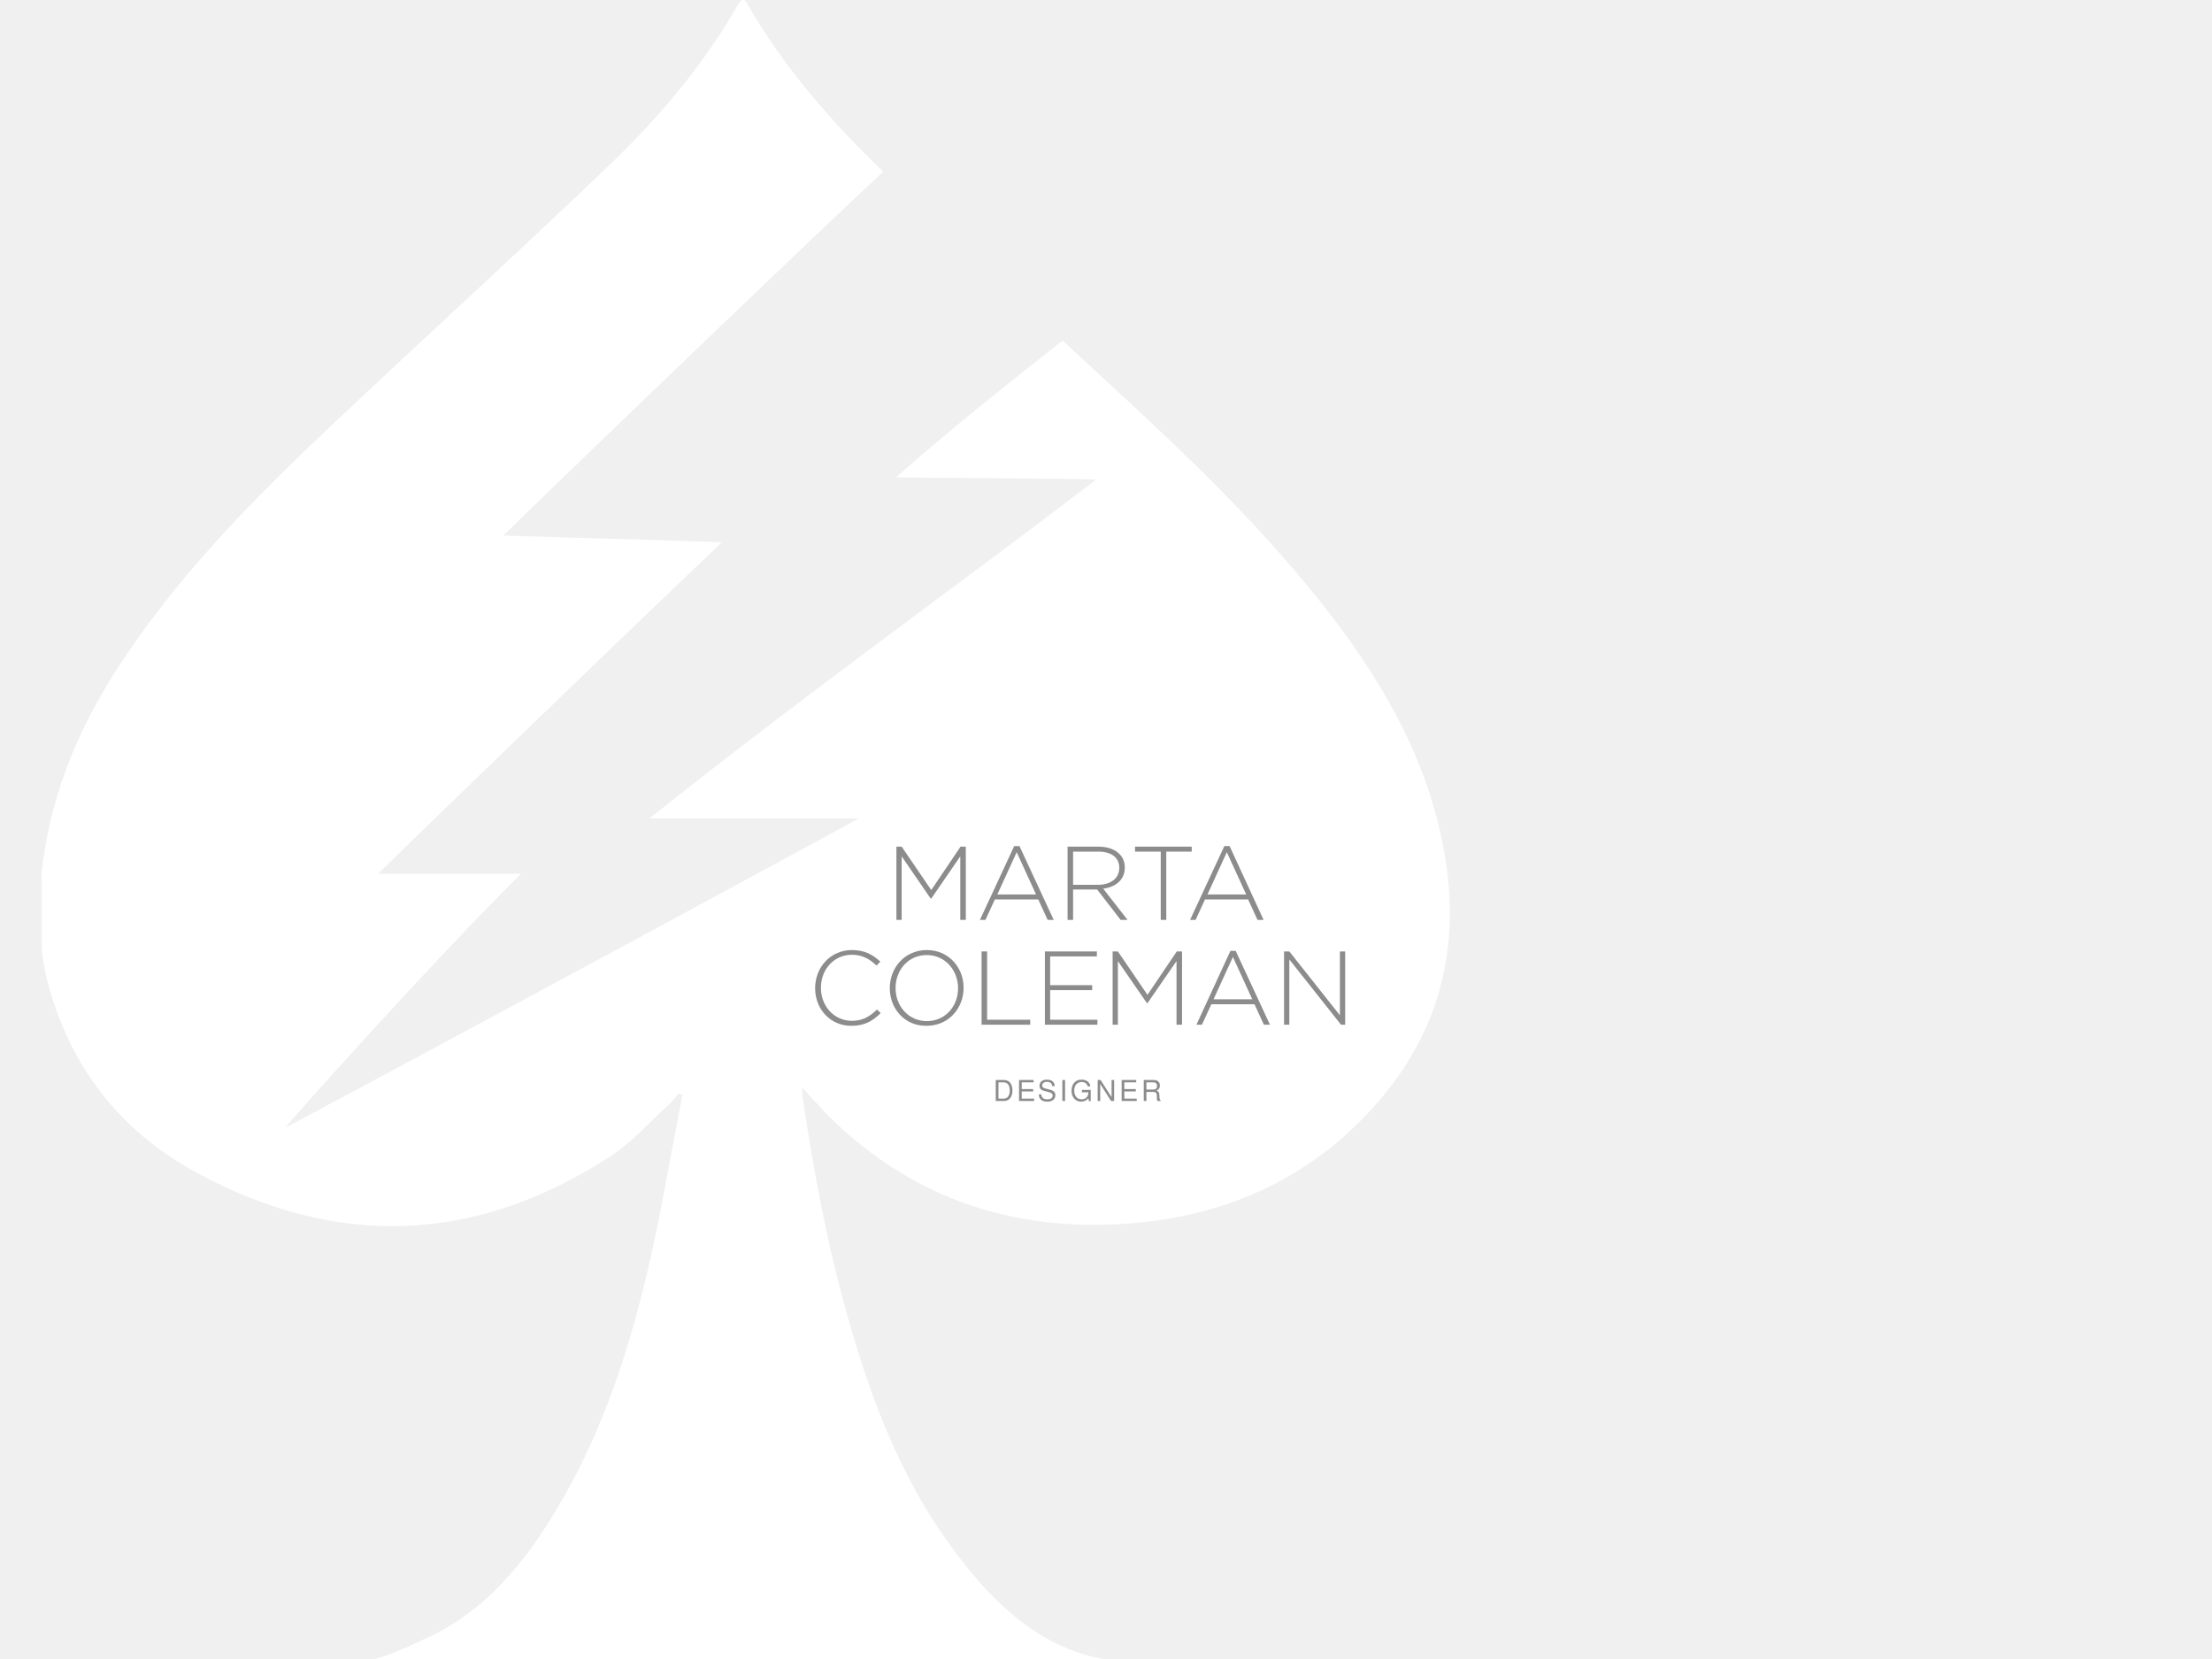
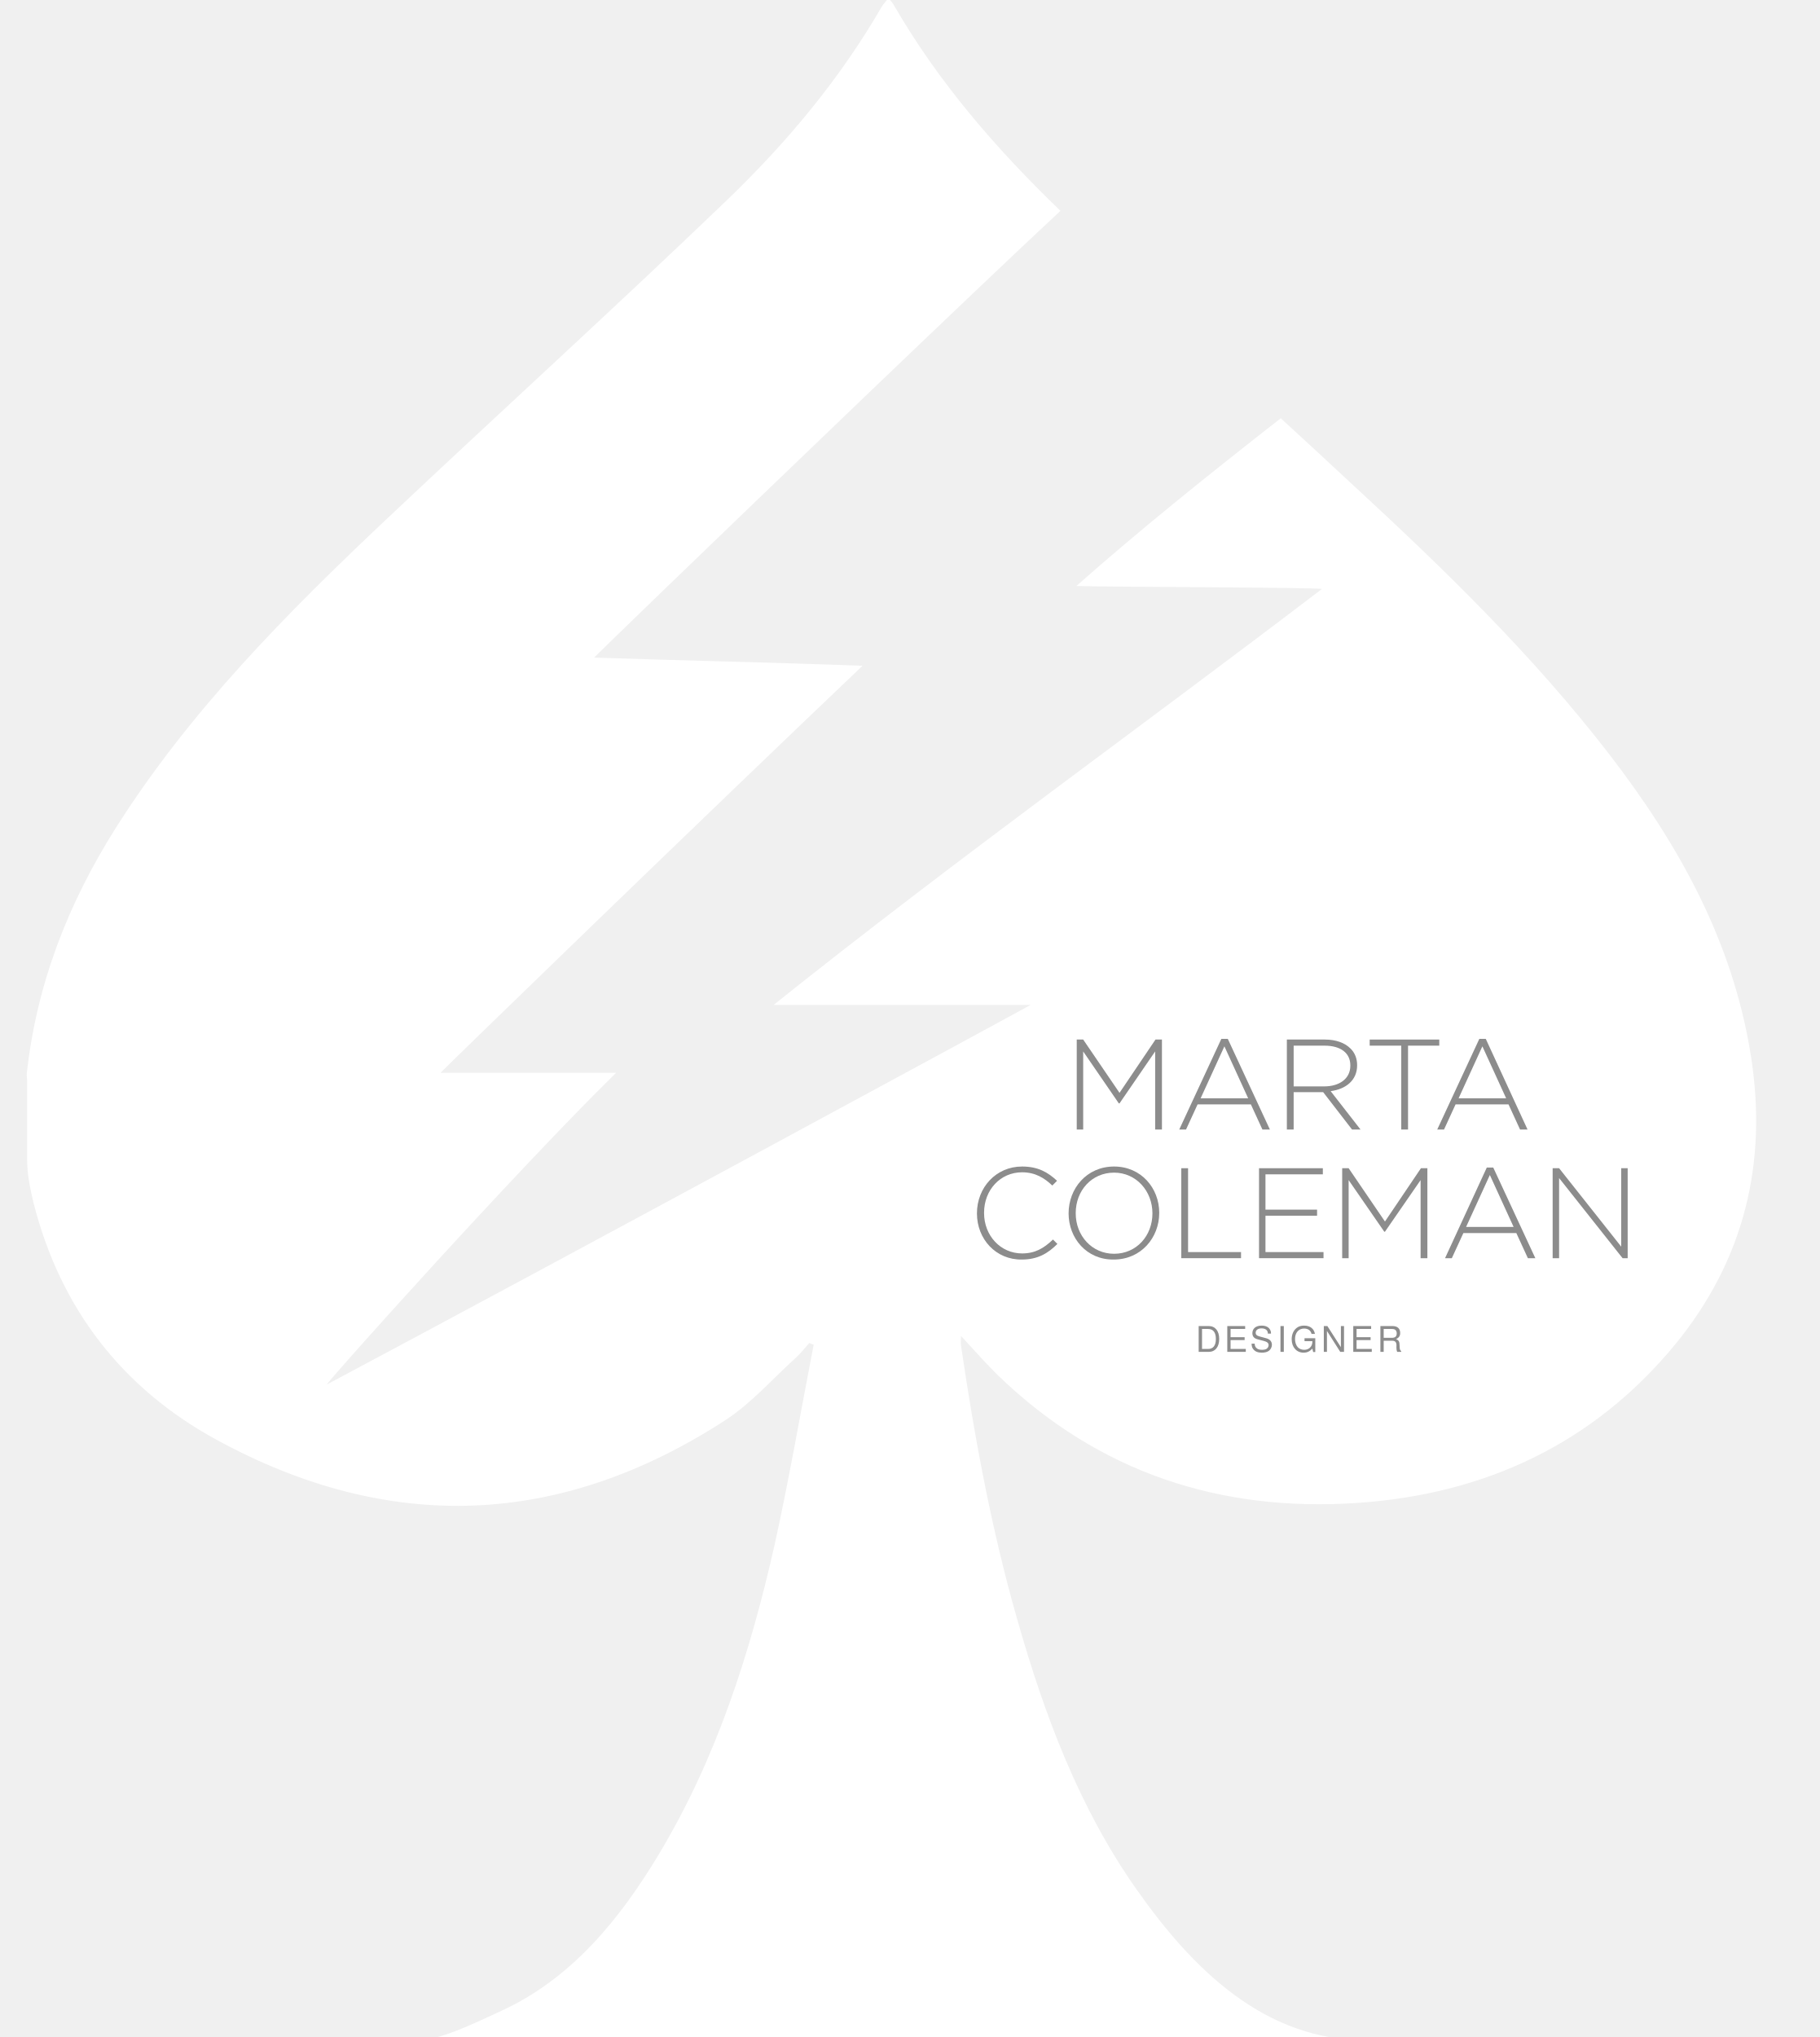
- <svg xmlns="http://www.w3.org/2000/svg" version="1.1" id="Layer_1" x="0px" y="0px" viewBox="0 0 800 600" style="enable-background:new 0 0 800 600;" xml:space="preserve">
+ <svg xmlns="http://www.w3.org/2000/svg" version="1.1" id="Layer_1" x="0px" y="0px" viewBox="0 0 536 600" style="enable-background:new 0 0 536 600;" xml:space="preserve">
  <style type="text/css">
	.st0{fill:#C1B49A;}
	.st1{fill:#FFFFFF;}
	.st2{fill:#C3996B;}
	.st3{fill:#BBA7C4;}
	.st4{fill:#8C8C8C;}
	.st5{font-family:'Helvetica';}
	.st6{font-size:10.437px;}
	.st7{letter-spacing:1;}
</style>
-   <rect y="-1240" class="st0" width="800" height="59.3" />
-   <text transform="matrix(1 0 0 1 461.6572 -1205.321)" class="st1" style="font-family:'Helvetica-Bold'; font-size:9px;">ABOUT</text>
-   <text transform="matrix(1 0 0 1 566.0851 -1205.321)" class="st1" style="font-family:'Helvetica-Bold'; font-size:9px;">WORK</text>
-   <text transform="matrix(1 0 0 1 661.9463 -1205.321)" class="st1" style="font-family:'Helvetica-Bold'; font-size:9px;">CONTACT</text>
+   <rect x="-28" y="-1240" class="st0" width="800" height="59.3" />
+   <text transform="matrix(1 0 0 1 433.6572 -1205.321)" class="st1" style="font-family:'Helvetica-Bold'; font-size:9px;">ABOUT</text>
+   <text transform="matrix(1 0 0 1 538.0851 -1205.321)" class="st1" style="font-family:'Helvetica-Bold'; font-size:9px;">WORK</text>
+   <text transform="matrix(1 0 0 1 633.9463 -1205.321)" class="st1" style="font-family:'Helvetica-Bold'; font-size:9px;">CONTACT</text>
  <g>
-     <path class="st1" d="M30.1-1203.8h-4.2l10-9.8l-6.4-0.3l10.7-10.3c0,0-0.1-0.1-0.1-0.1c-1.6-1.5-2.9-3.1-4-4.9c0,0-0.1-0.1-0.1-0.2   c-0.1,0.1-0.1,0.1-0.2,0.2c-1,1.7-2.3,3.3-3.7,4.6c-2.7,2.6-5.4,5-8.1,7.6c-2.4,2.3-4.7,4.6-6.5,7.4c-1.1,1.8-1.9,3.8-2.1,5.8v2.1   c0,0.3,0.1,0.7,0.2,1c0.6,2.4,2.2,4.5,4.4,5.7c0.4,0.2,0.7,0.4,1.1,0.6L30.1-1203.8z" />
-     <path class="st1" d="M56.7-1204.1c-0.4-2.7-1.7-5-3.4-7.2c-1.8-2.4-4-4.5-6.1-6.5c-0.6-0.5-1.1-1-1.7-1.5l-4.6,3.7l5.9,0.1l-13,10   h6.1l-18.6,11.3c3.7,1.5,7.3,1.1,10.8-1.2c0.6-0.4,1.2-1,1.7-1.5c0.1-0.1,0.2-0.2,0.3-0.3c0,0,0.1,0,0.1,0   c-0.3,1.6-0.6,3.2-0.9,4.8c-0.6,2.6-1.4,5.1-2.8,7.4c-0.9,1.5-2.1,2.9-3.8,3.7c-0.6,0.3-1.3,0.5-2,0.6h22.7c-2.4,0-4.2-1.6-5.5-3.5   c-1.4-1.9-2.2-4.1-2.8-6.4c-0.6-2.1-1.1-4.3-1.4-6.5v-0.2c0.3,0.4,0.6,0.7,0.9,1c2.3,2.2,5.4,3.3,8.5,3c3-0.1,5.7-1.5,7.6-3.8   C56.5-1199.2,57.1-1201.5,56.7-1204.1z" />
+     <path class="st1" d="M2.1-1203.8h-4.2l10-9.8l-6.4-0.3l10.7-10.3c0,0-0.1-0.1-0.1-0.1c-1.6-1.5-2.9-3.1-4-4.9c0,0-0.1-0.1-0.1-0.2   c-0.1,0.1-0.1,0.1-0.2,0.2c-1,1.7-2.3,3.3-3.7,4.6c-2.7,2.6-5.4,5-8.1,7.6c-2.4,2.3-4.7,4.6-6.5,7.4c-1.1,1.8-1.9,3.8-2.1,5.8v2.1   c0,0.3,0.1,0.7,0.2,1c0.6,2.4,2.2,4.5,4.4,5.7c0.4,0.2,0.7,0.4,1.1,0.6L2.1-1203.8z" />
+     <path class="st1" d="M28.7-1204.1c-0.4-2.7-1.7-5-3.4-7.2c-1.8-2.4-4-4.5-6.1-6.5c-0.6-0.5-1.1-1-1.7-1.5l-4.6,3.7l5.9,0.1l-13,10   h6.1l-18.6,11.3c3.7,1.5,7.3,1.1,10.8-1.2c0.6-0.4,1.2-1,1.7-1.5c0.1-0.1,0.2-0.2,0.3-0.3c0,0,0.1,0,0.1,0   c-0.3,1.6-0.6,3.2-0.9,4.8c-0.6,2.6-1.4,5.1-2.8,7.4c-0.9,1.5-2.1,2.9-3.8,3.7c-0.6,0.3-1.3,0.5-2,0.6h22.7c-2.4,0-4.2-1.6-5.5-3.5   c-1.4-1.9-2.2-4.1-2.8-6.4c-0.6-2.1-1.1-4.3-1.4-6.5v-0.2c0.3,0.4,0.6,0.7,0.9,1c2.3,2.2,5.4,3.3,8.5,3c3-0.1,5.7-1.5,7.6-3.8   C28.5-1199.2,29.1-1201.5,28.7-1204.1z" />
  </g>
  <g>
-     <path class="st2" d="M-946.5-1828.1h-2.5l6-5.9l-3.8-0.2l6.5-6.2c0,0,0,0-0.1-0.1c-0.9-0.9-1.7-1.9-2.4-3c0,0,0-0.1-0.1-0.1   c0,0-0.1,0.1-0.1,0.1c-0.6,1-1.4,2-2.2,2.8c-1.6,1.5-3.2,3-4.9,4.6c-1.4,1.4-2.9,2.8-3.9,4.5c-0.7,1.1-1.1,2.3-1.3,3.5v1.2   c0,0.2,0,0.4,0.1,0.6c0.4,1.5,1.3,2.7,2.6,3.4c0.2,0.1,0.4,0.3,0.7,0.4L-946.5-1828.1z" />
-     <path class="st2" d="M-930.5-1828.3c-0.3-1.6-1-3-2-4.3c-1.1-1.4-2.4-2.7-3.7-3.9c-0.3-0.3-0.7-0.6-1-0.9l-2.7,2.2l3.5,0.1l-7.8,6   h3.6l-11.1,6.8c2.2,0.9,4.4,0.7,6.5-0.7c0.4-0.2,0.7-0.6,1-0.9c0.1-0.1,0.1-0.1,0.2-0.2c0,0,0,0,0.1,0c-0.2,1-0.4,1.9-0.6,2.9   c-0.4,1.5-0.8,3-1.7,4.4c-0.6,0.9-1.2,1.7-2.3,2.2c-0.4,0.2-0.8,0.3-1.2,0.4h13.6c-1.5,0-2.5-1-3.3-2.1c-0.8-1.1-1.3-2.5-1.7-3.8   c-0.4-1.3-0.6-2.6-0.8-3.9v-0.1c0.2,0.2,0.4,0.4,0.5,0.6c1.4,1.3,3.2,2,5.1,1.8c1.8-0.1,3.4-0.9,4.6-2.3   C-930.6-1825.4-930.3-1826.7-930.5-1828.3z" />
+     <path class="st2" d="M-974.5-1828.1h-2.5l6-5.9l-3.8-0.2l6.5-6.2c0,0,0,0-0.1-0.1c-0.9-0.9-1.7-1.9-2.4-3c0,0,0-0.1-0.1-0.1   c0,0-0.1,0.1-0.1,0.1c-0.6,1-1.4,2-2.2,2.8c-1.6,1.5-3.2,3-4.9,4.6c-1.4,1.4-2.9,2.8-3.9,4.5c-0.7,1.1-1.1,2.3-1.3,3.5v1.2   c0,0.2,0,0.4,0.1,0.6c0.4,1.5,1.3,2.7,2.6,3.4c0.2,0.1,0.4,0.3,0.7,0.4L-974.5-1828.1z" />
+     <path class="st2" d="M-958.5-1828.3c-0.3-1.6-1-3-2-4.3c-1.1-1.4-2.4-2.7-3.7-3.9c-0.3-0.3-0.7-0.6-1-0.9l-2.7,2.2l3.5,0.1l-7.8,6   h3.6l-11.1,6.8c2.2,0.9,4.4,0.7,6.5-0.7c0.4-0.2,0.7-0.6,1-0.9c0.1-0.1,0.1-0.1,0.2-0.2c0,0,0,0,0.1,0c-0.2,1-0.4,1.9-0.6,2.9   c-0.4,1.5-0.8,3-1.7,4.4c-0.6,0.9-1.2,1.7-2.3,2.2c-0.4,0.2-0.8,0.3-1.2,0.4h13.6c-1.5,0-2.5-1-3.3-2.1c-0.8-1.1-1.3-2.5-1.7-3.8   c-0.4-1.3-0.6-2.6-0.8-3.9v-0.1c0.2,0.2,0.4,0.4,0.5,0.6c1.4,1.3,3.2,2,5.1,1.8c1.8-0.1,3.4-0.9,4.6-2.3   C-958.6-1825.4-958.3-1826.7-958.5-1828.3z" />
  </g>
  <g>
    <g id="Ycdg4C.tif_5_">
      <g>
-         <path class="st3" d="M-953.5-1827.7c0-0.3,0-0.6,0-0.9c0,0,0-0.1,0-0.1c0.1-1.1,0.5-2,1.1-2.9c0.9-1.4,2.1-2.6,3.3-3.7     c1.4-1.3,2.7-2.5,4.1-3.8c0.7-0.7,1.4-1.5,1.9-2.3c0,0,0-0.1,0.1-0.1c0,0,0,0.1,0.1,0.1c0.5,0.9,1.2,1.7,2,2.5     c1.1,1.1,2.3,2.2,3.5,3.3c1.1,1,2.2,2.1,3.1,3.2c0.8,1.1,1.5,2.2,1.7,3.6c0.2,1.3-0.1,2.4-0.9,3.5c-1,1.2-2.3,1.8-3.8,1.9     c-1.6,0.1-3.1-0.4-4.3-1.5c-0.2-0.1-0.3-0.3-0.5-0.5c0,0.1,0,0.1,0,0.1c0.2,1.1,0.4,2.2,0.7,3.3c0.3,1.1,0.7,2.2,1.4,3.2     c0.7,1,1.5,1.7,2.8,1.8c-3.8,0-7.7,0-11.4,0c0.3-0.1,0.7-0.2,1-0.3c0.8-0.4,1.4-1.1,1.9-1.9c0.7-1.1,1.1-2.4,1.4-3.7     c0.2-0.8,0.3-1.6,0.5-2.4c0,0,0,0-0.1,0c0,0.1-0.1,0.1-0.1,0.2c-0.3,0.3-0.5,0.6-0.9,0.8c-2,1.3-4,1.4-6.1,0.2     c-1.1-0.6-1.9-1.6-2.2-2.8C-953.4-1827.4-953.4-1827.5-953.5-1827.7z" />
+         <path class="st3" d="M-981.5-1827.7c0-0.3,0-0.6,0-0.9c0,0,0-0.1,0-0.1c0.1-1.1,0.5-2,1.1-2.9c0.9-1.4,2.1-2.6,3.3-3.7     c1.4-1.3,2.7-2.5,4.1-3.8c0.7-0.7,1.4-1.5,1.9-2.3c0,0,0-0.1,0.1-0.1c0,0,0,0.1,0.1,0.1c0.5,0.9,1.2,1.7,2,2.5     c1.1,1.1,2.3,2.2,3.5,3.3c1.1,1,2.2,2.1,3.1,3.2c0.8,1.1,1.5,2.2,1.7,3.6c0.2,1.3-0.1,2.4-0.9,3.5c-1,1.2-2.3,1.8-3.8,1.9     c-1.6,0.1-3.1-0.4-4.3-1.5c-0.2-0.1-0.3-0.3-0.5-0.5c0,0.1,0,0.1,0,0.1c0.2,1.1,0.4,2.2,0.7,3.3c0.3,1.1,0.7,2.2,1.4,3.2     c0.7,1,1.5,1.7,2.8,1.8c-3.8,0-7.7,0-11.4,0c0.3-0.1,0.7-0.2,1-0.3c0.8-0.4,1.4-1.1,1.9-1.9c0.7-1.1,1.1-2.4,1.4-3.7     c0.2-0.8,0.3-1.6,0.5-2.4c0,0,0,0-0.1,0c0,0.1-0.1,0.1-0.1,0.2c-0.3,0.3-0.5,0.6-0.9,0.8c-2,1.3-4,1.4-6.1,0.2     c-1.1-0.6-1.9-1.6-2.2-2.8C-981.4-1827.4-981.4-1827.5-981.5-1827.7z" />
      </g>
    </g>
    <g id="_x31_UulkA.tif_4_">
      <g>
-         <path d="M-934.5-1839.7c-2,1.7-4.4,3.4-6.3,5.1c0,0,3,0,3,0c-2.1,1.6-4.4,3.3-6.6,5c1.1,0,2.1,0,3.1,0c0,0-5.6,3-8.4,4.5     c0,0,2.3-2.5,3.5-3.7c-0.8,0-1.4,0-2.1,0c0,0,3.3-3.3,5.1-4.9c-1.1,0-2.1-0.1-3.2-0.1c0.1-0.1,6-5.8,6.1-5.8     C-938.9-1839.6-934.6-1839.7-934.5-1839.7z" />
+         <path d="M-962.5-1839.7c-2,1.7-4.4,3.4-6.3,5.1c0,0,3,0,3,0c-2.1,1.6-4.4,3.3-6.6,5c1.1,0,2.1,0,3.1,0c0,0-5.6,3-8.4,4.5     c0,0,2.3-2.5,3.5-3.7c-0.8,0-1.4,0-2.1,0c0,0,3.3-3.3,5.1-4.9c-1.1,0-2.1-0.1-3.2-0.1c0.1-0.1,6-5.8,6.1-5.8     C-966.9-1839.6-962.6-1839.7-962.5-1839.7z" />
      </g>
    </g>
-     <text transform="matrix(1 0 0 1 -954.6287 -1817.107)" class="st1" style="font-family:'Metalista'; font-size:32.382px;">MARTA</text>
+     <text transform="matrix(1 0 0 1 -982.6287 -1817.107)" class="st1" style="font-family:'Metalista'; font-size:32.382px;">MARTA</text>
  </g>
-   <path class="st1" d="M522.8,311c-5.3-33.7-21.3-62.3-41.7-88.8c-22.5-29.2-48.8-54.7-75.8-79.6c-7-6.5-14-13-21-19.4  c-21.1,16.5-41.7,33-60.2,49.4c7.2,0.3,72.2,0.4,72.3,0.9C344,213.5,288.7,253,234.9,296c26.3,0,51,0,75.7,0  c0.2,0-138,74.9-207.3,111.8c-0.3-0.4,55.6-62.8,85.2-91.8c-18.5,0-35.1,0-51.7,0c-0.3,0,81.6-79.3,124.3-119.9  c-27-1-52.4-1.5-79-2.4c0,0,0-0.1,0-0.1c0,0,0,0,0,0c0.5-0.5,8.4-8.2,20.3-19.7c31.4-30.3,90.7-87.3,117-111.8  c-18.9-18.2-36-37.9-49.2-60.8c-0.3-0.6-0.8-1-1.5-1.8c-0.7,0.9-1.4,1.6-1.9,2.4C254.5,23.2,238.8,42,221.1,59  c-32.9,31.6-66.7,62.3-99.9,93.6c-29.7,28-58.4,56.9-80.3,91.6c-13.9,22.1-23.1,45.6-25.9,71.8c-0.1,0.8,0.1,1.6,0.1,2.3  c0,7.8,0,15.6,0,23.3c0,4.2,0.9,8.5,1.9,12.7c8,31.3,26.3,54.7,54.1,69.8c50.8,27.6,101,25.7,149.7-5.9c7.8-5.1,14.1-12.4,21.1-18.7  c1.3-1.2,2.4-2.7,3.6-4c0.4,0.2,0.9,0.3,1.3,0.5c-3.8,19.6-7.2,39.4-11.5,58.9c-7.2,31.9-17.1,62.8-34,91  c-11.6,19.3-25.7,36.7-46.5,46.3c-8.7,4-18.3,8.7-24.9,8.7c91.3,0,185.6,0,279.8,0c-30.1,0-51.2-20.9-67.8-44.5  c-16.9-24-27.1-51.3-35.1-79.4c-7.6-26.5-12.6-53.6-16.6-80.8c-0.1-0.6,0-1.4,0-2.8c4,4.3,7.4,8.2,11.1,11.8  c29.5,28.4,65.2,40.1,105.5,37.4c37.5-2.5,69.6-17.3,93.8-46.7C520.8,371.2,527.8,342.6,522.8,311z" />
+   <path class="st1" d="M515.8,311c-5.3-33.7-21.3-62.3-41.7-88.8c-22.5-29.2-48.8-54.7-75.8-79.6c-7-6.5-14-13-21-19.4  c-21.1,16.5-41.7,33-60.2,49.4c7.2,0.3,72.2,0.4,72.3,0.9C337,213.5,281.7,253,227.9,296c26.3,0,51,0,75.7,0  c0.2,0-138,74.9-207.3,111.8c-0.3-0.4,55.6-62.8,85.2-91.8c-18.5,0-35.1,0-51.7,0c-0.3,0,81.6-79.3,124.3-119.9  c-27-1-52.4-1.5-79-2.4c0,0,0-0.1,0-0.1c0,0,0,0,0,0c0.5-0.5,8.4-8.2,20.3-19.7c31.4-30.3,90.7-87.3,117-111.8  c-18.9-18.2-36-37.9-49.2-60.8c-0.3-0.6-0.8-1-1.5-1.8c-0.7,0.9-1.4,1.6-1.9,2.4C247.5,23.2,231.8,42,214.1,59  c-32.9,31.6-66.7,62.3-99.9,93.6c-29.7,28-58.4,56.9-80.3,91.6C20,266.3,10.8,289.9,7.9,316.1c-0.1,0.8,0.1,1.6,0.1,2.3  c0,7.8,0,15.6,0,23.3c0,4.2,0.9,8.5,1.9,12.7c8,31.3,26.3,54.7,54.1,69.8c50.8,27.6,101,25.7,149.7-5.9c7.8-5.1,14.1-12.4,21.1-18.7  c1.3-1.2,2.4-2.7,3.6-4c0.4,0.2,0.9,0.3,1.3,0.5c-3.8,19.6-7.2,39.4-11.5,58.9c-7.2,31.9-17.1,62.8-34,91  c-11.6,19.3-25.7,36.7-46.5,46.3c-8.7,4-18.3,8.7-24.9,8.7c91.3,0,185.6,0,279.8,0c-30.1,0-51.2-20.9-67.8-44.5  c-16.9-24-27.1-51.3-35.1-79.4c-7.6-26.5-12.6-53.6-16.6-80.8c-0.1-0.6,0-1.4,0-2.8c4,4.3,7.4,8.2,11.1,11.8  c29.5,28.4,65.2,40.1,105.5,37.4c37.5-2.5,69.6-17.3,93.8-46.7C513.8,371.2,520.8,342.6,515.8,311z" />
  <g>
    <g id="Ycdg4C.tif_4_">
      <g>
-         <path class="st3" d="M-1329.2-1576.2c0-0.8,0-1.5,0-2.3c0-0.1,0.1-0.1,0.1-0.2c0.3-2.6,1.3-4.9,2.6-7c2.2-3.4,5-6.2,7.9-9     c3.3-3.1,6.6-6.1,9.8-9.2c1.7-1.7,3.3-3.5,4.5-5.6c0-0.1,0.1-0.1,0.2-0.2c0.1,0.1,0.1,0.1,0.1,0.2c1.3,2.2,3,4.2,4.8,6     c2.8,2.7,5.6,5.3,8.4,7.9c2.6,2.4,5.2,4.9,7.4,7.8c2,2.6,3.6,5.4,4.1,8.7c0.5,3.1-0.2,5.9-2.2,8.3c-2.4,2.9-5.5,4.3-9.2,4.6     c-4,0.3-7.4-0.9-10.3-3.7c-0.4-0.3-0.7-0.7-1.1-1.2c0,0.1,0,0.2,0,0.3c0.4,2.7,0.9,5.3,1.6,7.9c0.8,2.7,1.8,5.4,3.4,7.8     c1.6,2.3,3.7,4,6.6,4.3c-9.2,0-18.5,0-27.4,0c0.6-0.2,1.6-0.4,2.4-0.8c2-0.9,3.4-2.6,4.6-4.5c1.7-2.8,2.6-5.8,3.3-8.9     c0.4-1.9,0.8-3.8,1.1-5.8c0,0-0.1,0-0.1,0c-0.1,0.1-0.2,0.3-0.4,0.4c-0.7,0.6-1.3,1.3-2.1,1.8c-4.8,3.1-9.7,3.3-14.7,0.6     c-2.7-1.5-4.6-3.8-5.3-6.8C-1329-1575.4-1329.1-1575.8-1329.2-1576.2z" />
+         <path class="st3" d="M-1357.2-1576.2c0-0.8,0-1.5,0-2.3c0-0.1,0.1-0.1,0.1-0.2c0.3-2.6,1.3-4.9,2.6-7c2.2-3.4,5-6.2,7.9-9     c3.3-3.1,6.6-6.1,9.8-9.2c1.7-1.7,3.3-3.5,4.5-5.6c0-0.1,0.1-0.1,0.2-0.2c0.1,0.1,0.1,0.1,0.1,0.2c1.3,2.2,3,4.2,4.8,6     c2.8,2.7,5.6,5.3,8.4,7.9c2.6,2.4,5.2,4.9,7.4,7.8c2,2.6,3.6,5.4,4.1,8.7c0.5,3.1-0.2,5.9-2.2,8.3c-2.4,2.9-5.5,4.3-9.2,4.6     c-4,0.3-7.4-0.9-10.3-3.7c-0.4-0.3-0.7-0.7-1.1-1.2c0,0.1,0,0.2,0,0.3c0.4,2.7,0.9,5.3,1.6,7.9c0.8,2.7,1.8,5.4,3.4,7.8     c1.6,2.3,3.7,4,6.6,4.3c-9.2,0-18.5,0-27.4,0c0.6-0.2,1.6-0.4,2.4-0.8c2-0.9,3.4-2.6,4.6-4.5c1.7-2.8,2.6-5.8,3.3-8.9     c0.4-1.9,0.8-3.8,1.1-5.8c0,0-0.1,0-0.1,0c-0.1,0.1-0.2,0.3-0.4,0.4c-0.7,0.6-1.3,1.3-2.1,1.8c-4.8,3.1-9.7,3.3-14.7,0.6     c-2.7-1.5-4.6-3.8-5.3-6.8C-1357-1575.4-1357.1-1575.8-1357.2-1576.2z" />
      </g>
    </g>
    <g id="_x31_UulkA.tif_3_">
      <g>
-         <path d="M-1283.5-1605.1c-4.7,4.2-10.6,8.3-15.2,12.4c0,0,7.1,0,7.2,0.1c-5.1,3.9-10.6,8.1-15.8,12.1c2.6,0,5,0,7.4,0     c0,0-13.5,7.3-20.3,11c0,0,5.5-5.9,8.3-9c-1.8,0-3.4,0-5.1,0c0-0.1,8-7.8,12.2-11.8c-2.6-0.1-5.1-0.2-7.7-0.3     c0.2-0.2,14.5-14.1,14.8-14.1C-1294.1-1604.9-1283.8-1605.1-1283.5-1605.1z" />
+         <path d="M-1311.5-1605.1c-4.7,4.2-10.6,8.3-15.2,12.4c0,0,7.1,0,7.2,0.1c-5.1,3.9-10.6,8.1-15.8,12.1c2.6,0,5,0,7.4,0     c0,0-13.5,7.3-20.3,11c0,0,5.5-5.9,8.3-9c-1.8,0-3.4,0-5.1,0c0-0.1,8-7.8,12.2-11.8c-2.6-0.1-5.1-0.2-7.7-0.3     c0.2-0.2,14.5-14.1,14.8-14.1C-1322.1-1604.9-1311.8-1605.1-1311.5-1605.1z" />
      </g>
    </g>
-     <text transform="matrix(1 0 0 1 -1331.986 -1550.676)" class="st1" style="font-family:'Metalista'; font-size:78.036px;">MARTA</text>
+     <text transform="matrix(1 0 0 1 -1359.986 -1550.676)" class="st1" style="font-family:'Metalista'; font-size:78.036px;">MARTA</text>
  </g>
-   <rect y="-1989.3" width="800" height="59.3" />
-   <text transform="matrix(1 0 0 1 397.2178 -1954.589)" class="st1 st5" style="font-size:7.854px;">ABOUT</text>
-   <text transform="matrix(1 0 0 1 517.2521 -1954.589)" class="st1 st5" style="font-size:7.854px;">WORK</text>
-   <text transform="matrix(1 0 0 1 637.2861 -1954.589)" class="st1 st5" style="font-size:7.854px;">CONTACT</text>
-   <rect y="-1989.3" width="800" height="59.3" />
-   <text transform="matrix(1 0 0 1 397.2178 -1954.589)" class="st1 st5" style="font-size:7.854px;">ABOUT</text>
-   <text transform="matrix(1 0 0 1 517.2521 -1954.589)" class="st1 st5" style="font-size:7.854px;">WORK</text>
-   <text transform="matrix(1 0 0 1 637.2861 -1954.589)" class="st1 st5" style="font-size:7.854px;">CONTACT</text>
+   <rect x="-28" y="-1989.3" width="800" height="59.3" />
+   <text transform="matrix(1 0 0 1 369.2178 -1954.589)" class="st1 st5" style="font-size:7.854px;">ABOUT</text>
+   <text transform="matrix(1 0 0 1 489.2521 -1954.589)" class="st1 st5" style="font-size:7.854px;">WORK</text>
+   <text transform="matrix(1 0 0 1 609.2861 -1954.589)" class="st1 st5" style="font-size:7.854px;">CONTACT</text>
+   <rect x="-28" y="-1989.3" width="800" height="59.3" />
+   <text transform="matrix(1 0 0 1 369.2178 -1954.589)" class="st1 st5" style="font-size:7.854px;">ABOUT</text>
+   <text transform="matrix(1 0 0 1 489.2521 -1954.589)" class="st1 st5" style="font-size:7.854px;">WORK</text>
+   <text transform="matrix(1 0 0 1 609.2861 -1954.589)" class="st1 st5" style="font-size:7.854px;">CONTACT</text>
  <g>
-     <path class="st2" d="M28.5-1958.4H26l6-5.9l-3.8-0.2l6.5-6.2c0,0,0,0-0.1-0.1c-0.9-0.9-1.7-1.9-2.4-3c0,0,0-0.1-0.1-0.1   c0,0-0.1,0.1-0.1,0.1c-0.6,1-1.4,2-2.2,2.8c-1.6,1.5-3.2,3-4.9,4.6c-1.4,1.4-2.9,2.8-3.9,4.5c-0.7,1.1-1.1,2.3-1.3,3.5v1.2   c0,0.2,0,0.4,0.1,0.6c0.4,1.5,1.3,2.7,2.6,3.4c0.2,0.1,0.4,0.3,0.7,0.4L28.5-1958.4z" />
-     <path class="st2" d="M44.5-1958.6c-0.3-1.6-1-3-2-4.3c-1.1-1.4-2.4-2.7-3.7-3.9c-0.3-0.3-0.7-0.6-1-0.9l-2.7,2.2l3.5,0.1l-7.8,6   h3.6l-11.1,6.8c2.2,0.9,4.4,0.7,6.5-0.7c0.4-0.2,0.7-0.6,1-0.9c0.1-0.1,0.1-0.1,0.2-0.2c0,0,0,0,0.1,0c-0.2,1-0.4,1.9-0.6,2.9   c-0.4,1.5-0.8,3-1.7,4.4c-0.6,0.9-1.2,1.7-2.3,2.2c-0.4,0.2-0.8,0.3-1.2,0.4H39c-1.5,0-2.5-1-3.3-2.1c-0.8-1.1-1.3-2.5-1.7-3.8   c-0.4-1.3-0.6-2.6-0.8-3.9v-0.1c0.2,0.2,0.4,0.4,0.5,0.6c1.4,1.3,3.2,2,5.1,1.8c1.8-0.1,3.4-0.9,4.6-2.3   C44.4-1955.6,44.7-1957,44.5-1958.6z" />
+     <path class="st2" d="M0.5-1958.4H-2l6-5.9l-3.8-0.2l6.5-6.2c0,0,0,0-0.1-0.1c-0.9-0.9-1.7-1.9-2.4-3c0,0,0-0.1-0.1-0.1   c0,0-0.1,0.1-0.1,0.1c-0.6,1-1.4,2-2.2,2.8c-1.6,1.5-3.2,3-4.9,4.6c-1.4,1.4-2.9,2.8-3.9,4.5c-0.7,1.1-1.1,2.3-1.3,3.5v1.2   c0,0.2,0,0.4,0.1,0.6c0.4,1.5,1.3,2.7,2.6,3.4c0.2,0.1,0.4,0.3,0.7,0.4L0.5-1958.4z" />
+     <path class="st2" d="M16.5-1958.6c-0.3-1.6-1-3-2-4.3c-1.1-1.4-2.4-2.7-3.7-3.9c-0.3-0.3-0.7-0.6-1-0.9l-2.7,2.2l3.5,0.1l-7.8,6   h3.6l-11.1,6.8c2.2,0.9,4.4,0.7,6.5-0.7c0.4-0.2,0.7-0.6,1-0.9c0.1-0.1,0.1-0.1,0.2-0.2c0,0,0,0,0.1,0c-0.2,1-0.4,1.9-0.6,2.9   c-0.4,1.5-0.8,3-1.7,4.4c-0.6,0.9-1.2,1.7-2.3,2.2c-0.4,0.2-0.8,0.3-1.2,0.4H11c-1.5,0-2.5-1-3.3-2.1c-0.8-1.1-1.3-2.5-1.7-3.8   c-0.4-1.3-0.6-2.6-0.8-3.9v-0.1c0.2,0.2,0.4,0.4,0.5,0.6c1.4,1.3,3.2,2,5.1,1.8c1.8-0.1,3.4-0.9,4.6-2.3   C16.4-1955.6,16.7-1957,16.5-1958.6z" />
  </g>
  <g>
-     <path class="st2" d="M28.5-1958.4H26l6-5.9l-3.8-0.2l6.5-6.2c0,0,0,0-0.1-0.1c-0.9-0.9-1.7-1.9-2.4-3c0,0,0-0.1-0.1-0.1   c0,0-0.1,0.1-0.1,0.1c-0.6,1-1.4,2-2.2,2.8c-1.6,1.5-3.2,3-4.9,4.6c-1.4,1.4-2.9,2.8-3.9,4.5c-0.7,1.1-1.1,2.3-1.3,3.5v1.2   c0,0.2,0,0.4,0.1,0.6c0.4,1.5,1.3,2.7,2.6,3.4c0.2,0.1,0.4,0.3,0.7,0.4L28.5-1958.4z" />
-     <path class="st2" d="M44.5-1958.6c-0.3-1.6-1-3-2-4.3c-1.1-1.4-2.4-2.7-3.7-3.9c-0.3-0.3-0.7-0.6-1-0.9l-2.7,2.2l3.5,0.1l-7.8,6   h3.6l-11.1,6.8c2.2,0.9,4.4,0.7,6.5-0.7c0.4-0.2,0.7-0.6,1-0.9c0.1-0.1,0.1-0.1,0.2-0.2c0,0,0,0,0.1,0c-0.2,1-0.4,1.9-0.6,2.9   c-0.4,1.5-0.8,3-1.7,4.4c-0.6,0.9-1.2,1.7-2.3,2.2c-0.4,0.2-0.8,0.3-1.2,0.4H39c-1.5,0-2.5-1-3.3-2.1c-0.8-1.1-1.3-2.5-1.7-3.8   c-0.4-1.3-0.6-2.6-0.8-3.9v-0.1c0.2,0.2,0.4,0.4,0.5,0.6c1.4,1.3,3.2,2,5.1,1.8c1.8-0.1,3.4-0.9,4.6-2.3   C44.4-1955.6,44.7-1957,44.5-1958.6z" />
+     <path class="st2" d="M0.5-1958.4H-2l6-5.9l-3.8-0.2l6.5-6.2c0,0,0,0-0.1-0.1c-0.9-0.9-1.7-1.9-2.4-3c0,0,0-0.1-0.1-0.1   c0,0-0.1,0.1-0.1,0.1c-0.6,1-1.4,2-2.2,2.8c-1.6,1.5-3.2,3-4.9,4.6c-1.4,1.4-2.9,2.8-3.9,4.5c-0.7,1.1-1.1,2.3-1.3,3.5v1.2   c0,0.2,0,0.4,0.1,0.6c0.4,1.5,1.3,2.7,2.6,3.4c0.2,0.1,0.4,0.3,0.7,0.4L0.5-1958.4z" />
+     <path class="st2" d="M16.5-1958.6c-0.3-1.6-1-3-2-4.3c-1.1-1.4-2.4-2.7-3.7-3.9c-0.3-0.3-0.7-0.6-1-0.9l-2.7,2.2l3.5,0.1l-7.8,6   h3.6l-11.1,6.8c2.2,0.9,4.4,0.7,6.5-0.7c0.4-0.2,0.7-0.6,1-0.9c0.1-0.1,0.1-0.1,0.2-0.2c0,0,0,0,0.1,0c-0.2,1-0.4,1.9-0.6,2.9   c-0.4,1.5-0.8,3-1.7,4.4c-0.6,0.9-1.2,1.7-2.3,2.2c-0.4,0.2-0.8,0.3-1.2,0.4H11c-1.5,0-2.5-1-3.3-2.1c-0.8-1.1-1.3-2.5-1.7-3.8   c-0.4-1.3-0.6-2.6-0.8-3.9v-0.1c0.2,0.2,0.4,0.4,0.5,0.6c1.4,1.3,3.2,2,5.1,1.8c1.8-0.1,3.4-0.9,4.6-2.3   C16.4-1955.6,16.7-1957,16.5-1958.6z" />
  </g>
  <g>
-     <polygon class="st2" points="349.5,-2130.2 337.2,-2112.1 324.9,-2130.2 322.8,-2130.2 322.8,-2099.7 325,-2099.7 325,-2126.2    337.1,-2108.6 337.2,-2108.6 349.3,-2126.2 349.3,-2099.7 351.6,-2099.7 351.6,-2130.2  " />
-     <path class="st2" d="M372.9-2128l8,17.7h-16.1L372.9-2128z M371.8-2130.4l-14.2,30.8h2.4l3.9-8.6h18l3.9,8.6h2.5l-14.2-30.8H371.8z   " />
+     <polygon class="st2" points="321.5,-2130.2 309.2,-2112.1 296.9,-2130.2 294.8,-2130.2 294.8,-2099.7 297,-2099.7 297,-2126.2    309.1,-2108.6 309.2,-2108.6 321.3,-2126.2 321.3,-2099.7 323.6,-2099.7 323.6,-2130.2  " />
+     <path class="st2" d="M344.9-2128l8,17.7h-16.1L344.9-2128z M343.8-2130.4l-14.2,30.8h2.4l3.9-8.6h18l3.9,8.6h2.5l-14.2-30.8H343.8z   " />
    <g>
-       <path class="st2" d="M406.8-2114.4c5.1,0,8.9-2.6,8.9-7v-0.1c0-4.1-3.2-6.7-8.8-6.7h-10.4v13.8H406.8z M394.2-2130.2h12.8    c3.8,0,6.8,1.2,8.6,3c1.4,1.4,2.3,3.5,2.3,5.7v0.1c0,5.1-3.8,8-9,8.7l10.1,13.1h-2.9l-9.7-12.7h-0.1h-9.9v12.7h-2.3V-2130.2z" />
+       <path class="st2" d="M378.8-2114.4c5.1,0,8.9-2.6,8.9-7v-0.1c0-4.1-3.2-6.7-8.8-6.7h-10.4v13.8H378.8z M366.2-2130.2h12.8    c3.8,0,6.8,1.2,8.6,3c1.4,1.4,2.3,3.5,2.3,5.7v0.1c0,5.1-3.8,8-9,8.7l10.1,13.1h-2.9l-9.7-12.7h-0.1h-9.9v12.7h-2.3V-2130.2z" />
    </g>
-     <polygon class="st2" points="422.2,-2130.2 422.2,-2128.1 432.9,-2128.1 432.9,-2099.7 435.2,-2099.7 435.2,-2128.1 445.8,-2128.1    445.8,-2130.2  " />
-     <path class="st2" d="M460.4-2128l8,17.7h-16.1L460.4-2128z M459.4-2130.4l-14.2,30.8h2.4l3.9-8.6h18l3.9,8.6h2.5l-14.2-30.8H459.4z   " />
+     <polygon class="st2" points="394.2,-2130.2 394.2,-2128.1 404.9,-2128.1 404.9,-2099.7 407.2,-2099.7 407.2,-2128.1 417.8,-2128.1    417.8,-2130.2  " />
+     <path class="st2" d="M432.4-2128l8,17.7h-16.1L432.4-2128z M431.4-2130.4l-14.2,30.8h2.4l3.9-8.6h18l3.9,8.6h2.5l-14.2-30.8H431.4z   " />
  </g>
  <g>
    <g>
-       <path class="st0" d="M288.8-2071.2L288.8-2071.2c0-8.7,6.5-15.9,15.3-15.9c5.5,0,8.7,2,11.9,4.9l-1.6,1.7    c-2.7-2.6-5.7-4.5-10.3-4.5c-7.3,0-12.9,6-12.9,13.7v0.1c0,7.7,5.6,13.8,12.9,13.8c4.4,0,7.4-1.7,10.5-4.8l1.5,1.5    c-3.2,3.2-6.7,5.3-12.1,5.3C295.3-2055.5,288.8-2062.4,288.8-2071.2" />
-       <path class="st0" d="M348.4-2071.2L348.4-2071.2c0-7.6-5.5-13.8-13.1-13.8s-13,6.1-13,13.7v0.1c0,7.6,5.5,13.8,13.1,13.8    C343-2057.5,348.4-2063.6,348.4-2071.2 M320-2071.2L320-2071.2c0-8.4,6.2-15.9,15.4-15.9c9.3,0,15.3,7.4,15.3,15.7c0,0,0,0,0,0.1    c0,8.3-6.2,15.8-15.4,15.8C326.1-2055.5,320-2062.9,320-2071.2" />
+       <path class="st0" d="M260.8-2071.2L260.8-2071.2c0-8.7,6.5-15.9,15.3-15.9c5.5,0,8.7,2,11.9,4.9l-1.6,1.7    c-2.7-2.6-5.7-4.5-10.3-4.5c-7.3,0-12.9,6-12.9,13.7v0.1c0,7.7,5.6,13.8,12.9,13.8c4.4,0,7.4-1.7,10.5-4.8l1.5,1.5    c-3.2,3.2-6.7,5.3-12.1,5.3C267.3-2055.5,260.8-2062.4,260.8-2071.2" />
+       <path class="st0" d="M320.4-2071.2L320.4-2071.2c0-7.6-5.5-13.8-13.1-13.8s-13,6.1-13,13.7v0.1c0,7.6,5.5,13.8,13.1,13.8    C315-2057.5,320.4-2063.6,320.4-2071.2 M292-2071.2L292-2071.2c0-8.4,6.2-15.9,15.4-15.9c9.3,0,15.3,7.4,15.3,15.7c0,0,0,0,0,0.1    c0,8.3-6.2,15.8-15.4,15.8C298.1-2055.5,292-2062.9,292-2071.2" />
    </g>
-     <polygon class="st0" points="358.3,-2086.6 360.5,-2086.6 360.5,-2058.1 378.5,-2058.1 378.5,-2056 358.3,-2056  " />
-     <polygon class="st0" points="384.6,-2086.6 406.3,-2086.6 406.3,-2084.5 386.9,-2084.5 386.9,-2072.5 404.4,-2072.5 404.4,-2070.4    386.9,-2070.4 386.9,-2058.1 406.6,-2058.1 406.6,-2056 384.6,-2056  " />
-     <polygon class="st0" points="412.9,-2086.6 415,-2086.6 427.3,-2068.5 439.6,-2086.6 441.7,-2086.6 441.7,-2056 439.5,-2056    439.5,-2082.6 427.4,-2065 427.2,-2065 415.1,-2082.6 415.1,-2056 412.9,-2056  " />
-     <path class="st0" d="M471-2066.6l-8-17.7l-8.1,17.7H471z M461.9-2086.8h2.2l14.2,30.8h-2.5l-3.9-8.6h-18l-3.9,8.6h-2.4   L461.9-2086.8z" />
-     <polygon class="st0" points="484.3,-2086.6 486.5,-2086.6 507.6,-2060 507.6,-2086.6 509.8,-2086.6 509.8,-2056 508,-2056    486.5,-2083.2 486.5,-2056 484.3,-2056  " />
+     <polygon class="st0" points="330.3,-2086.6 332.5,-2086.6 332.5,-2058.1 350.5,-2058.1 350.5,-2056 330.3,-2056  " />
+     <polygon class="st0" points="356.6,-2086.6 378.3,-2086.6 378.3,-2084.5 358.9,-2084.5 358.9,-2072.5 376.4,-2072.5 376.4,-2070.4    358.9,-2070.4 358.9,-2058.1 378.6,-2058.1 378.6,-2056 356.6,-2056  " />
+     <polygon class="st0" points="384.9,-2086.6 387,-2086.6 399.3,-2068.5 411.6,-2086.6 413.7,-2086.6 413.7,-2056 411.5,-2056    411.5,-2082.6 399.4,-2065 399.2,-2065 387.1,-2082.6 387.1,-2056 384.9,-2056  " />
+     <path class="st0" d="M443-2066.6l-8-17.7l-8.1,17.7H443z M433.9-2086.8h2.2l14.2,30.8h-2.5l-3.9-8.6h-18l-3.9,8.6h-2.4   L433.9-2086.8z" />
+     <polygon class="st0" points="456.3,-2086.6 458.5,-2086.6 479.6,-2060 479.6,-2086.6 481.8,-2086.6 481.8,-2056 480,-2056    458.5,-2083.2 458.5,-2056 456.3,-2056  " />
  </g>
-   <text transform="matrix(1 0 0 1 363.071 -2024.206)" class="st5 st7" style="font-size:12.028px;">DESIGNER</text>
+   <text transform="matrix(1 0 0 1 335.071 -2024.206)" class="st5 st7" style="font-size:12.028px;">DESIGNER</text>
  <g>
    <g>
-       <polygon class="st4" points="347.4,306.2 336.8,321.9 326.1,306.2 324.2,306.2 324.2,332.7 326.1,332.7 326.1,309.7 336.6,325     336.8,325 347.3,309.7 347.3,332.7 349.3,332.7 349.3,306.2   " />
-       <path class="st4" d="M367.7,308.2l7,15.3h-14L367.7,308.2z M366.8,306l-12.4,26.7h2l3.4-7.4h15.7l3.4,7.4h2.2L368.7,306H366.8z" />
+       <polygon class="st4" points="340.4,306.2 329.8,321.9 319.1,306.2 317.2,306.2 317.2,332.7 319.1,332.7 319.1,309.7 329.6,325     329.8,325 340.3,309.7 340.3,332.7 342.3,332.7 342.3,306.2   " />
+       <path class="st4" d="M360.7,308.2l7,15.3h-14L360.7,308.2z M359.8,306l-12.4,26.7h2l3.4-7.4h15.7l3.4,7.4h2.2L361.7,306H359.8z" />
      <g>
-         <path class="st4" d="M397.1,320c4.4,0,7.7-2.2,7.7-6.1v-0.1c0-3.6-2.8-5.8-7.6-5.8h-9.1V320H397.1z M386.2,306.2h11.1     c3.3,0,5.9,1,7.5,2.6c1.3,1.2,2,3,2,4.9v0.1c0,4.4-3.3,7-7.8,7.6l8.8,11.3h-2.5l-8.5-11h-0.1h-8.6v11h-2V306.2z" />
+         <path class="st4" d="M390.1,320c4.4,0,7.7-2.2,7.7-6.1v-0.1c0-3.6-2.8-5.8-7.6-5.8h-9.1V320H390.1z M379.2,306.2h11.1     c3.3,0,5.9,1,7.5,2.6c1.3,1.2,2,3,2,4.9v0.1c0,4.4-3.3,7-7.8,7.6l8.8,11.3h-2.5l-8.5-11h-0.1h-8.6v11h-2V306.2z" />
      </g>
-       <polygon class="st4" points="410.5,306.2 410.5,308 419.8,308 419.8,332.7 421.8,332.7 421.8,308 431,308 431,306.2   " />
-       <path class="st4" d="M443.7,308.2l7,15.3h-14L443.7,308.2z M442.8,306l-12.4,26.7h2l3.4-7.4h15.6l3.4,7.4h2.2L444.7,306H442.8z" />
+       <polygon class="st4" points="403.5,306.2 403.5,308 412.8,308 412.8,332.7 414.8,332.7 414.8,308 424,308 424,306.2   " />
+       <path class="st4" d="M436.7,308.2l7,15.3h-14L436.7,308.2z M435.8,306l-12.4,26.7h2l3.4-7.4h15.6l3.4,7.4h2.2L437.7,306H435.8z" />
    </g>
    <g>
      <g>
-         <path class="st4" d="M294.8,357.4L294.8,357.4c0-7.6,5.6-13.8,13.3-13.8c4.7,0,7.6,1.7,10.3,4.2l-1.4,1.4c-2.3-2.2-5-3.9-8.9-3.9     c-6.4,0-11.2,5.2-11.2,11.9v0.1c0,6.7,4.9,11.9,11.2,11.9c3.8,0,6.4-1.5,9.1-4.1l1.3,1.3c-2.8,2.8-5.8,4.6-10.5,4.6     C300.4,371.1,294.8,365,294.8,357.4" />
-         <path class="st4" d="M346.5,357.4L346.5,357.4c0-6.6-4.8-12-11.3-12c-6.6,0-11.3,5.3-11.3,11.9v0.1c0,6.6,4.8,11.9,11.3,11.9     C341.8,369.3,346.5,364,346.5,357.4 M321.8,357.4L321.8,357.4c0-7.3,5.3-13.8,13.4-13.8c8,0,13.3,6.4,13.3,13.6c0,0,0,0,0,0.1     c0,7.2-5.3,13.7-13.4,13.7C327.1,371.1,321.8,364.7,321.8,357.4" />
+         <path class="st4" d="M287.8,357.4L287.8,357.4c0-7.6,5.6-13.8,13.3-13.8c4.7,0,7.6,1.7,10.3,4.2l-1.4,1.4c-2.3-2.2-5-3.9-8.9-3.9     c-6.4,0-11.2,5.2-11.2,11.9v0.1c0,6.7,4.9,11.9,11.2,11.9c3.8,0,6.4-1.5,9.1-4.1l1.3,1.3c-2.8,2.8-5.8,4.6-10.5,4.6     C293.4,371.1,287.8,365,287.8,357.4" />
+         <path class="st4" d="M339.5,357.4L339.5,357.4c0-6.6-4.8-12-11.3-12c-6.6,0-11.3,5.3-11.3,11.9v0.1c0,6.6,4.8,11.9,11.3,11.9     C334.8,369.3,339.5,364,339.5,357.4 M314.8,357.4L314.8,357.4c0-7.3,5.3-13.8,13.4-13.8c8,0,13.3,6.4,13.3,13.6c0,0,0,0,0,0.1     c0,7.2-5.3,13.7-13.4,13.7C320.1,371.1,314.8,364.7,314.8,357.4" />
      </g>
-       <polygon class="st4" points="355,344.1 357,344.1 357,368.8 372.6,368.8 372.6,370.6 355,370.6   " />
-       <polygon class="st4" points="377.9,344.1 396.7,344.1 396.7,345.9 379.8,345.9 379.8,356.3 395,356.3 395,358.1 379.8,358.1     379.8,368.8 396.9,368.8 396.9,370.6 377.9,370.6   " />
-       <polygon class="st4" points="402.4,344.1 404.3,344.1 415,359.8 425.6,344.1 427.5,344.1 427.5,370.6 425.5,370.6 425.5,347.6     415,362.8 414.8,362.8 404.3,347.6 404.3,370.6 402.4,370.6   " />
-       <path class="st4" d="M452.9,361.4l-7-15.3l-7,15.3H452.9z M445,343.9h1.9l12.4,26.7h-2.2l-3.4-7.4h-15.6l-3.4,7.4h-2L445,343.9z" />
-       <polygon class="st4" points="464.4,344.1 466.3,344.1 484.6,367.2 484.6,344.1 486.5,344.1 486.5,370.6 485,370.6 466.3,347     466.3,370.6 464.4,370.6   " />
+       <polygon class="st4" points="348,344.1 350,344.1 350,368.8 365.6,368.8 365.6,370.6 348,370.6   " />
+       <polygon class="st4" points="370.9,344.1 389.7,344.1 389.7,345.9 372.8,345.9 372.8,356.3 388,356.3 388,358.1 372.8,358.1     372.8,368.8 389.9,368.8 389.9,370.6 370.9,370.6   " />
+       <polygon class="st4" points="395.4,344.1 397.3,344.1 408,359.8 418.6,344.1 420.5,344.1 420.5,370.6 418.5,370.6 418.5,347.6     408,362.8 407.8,362.8 397.3,347.6 397.3,370.6 395.4,370.6   " />
+       <path class="st4" d="M445.9,361.4l-7-15.3l-7,15.3H445.9z M438,343.9h1.9l12.4,26.7h-2.2l-3.4-7.4h-15.6l-3.4,7.4h-2L438,343.9z" />
+       <polygon class="st4" points="457.4,344.1 459.3,344.1 477.6,367.2 477.6,344.1 479.5,344.1 479.5,370.6 478,370.6 459.3,347     459.3,370.6 457.4,370.6   " />
    </g>
-     <text transform="matrix(1 0 0 1 359.2018 398.1957)" class="st4 st5 st6 st7">DESIGNER</text>
+     <text transform="matrix(1 0 0 1 352.2018 398.1957)" class="st4 st5 st6 st7">DESIGNER</text>
  </g>
</svg>
